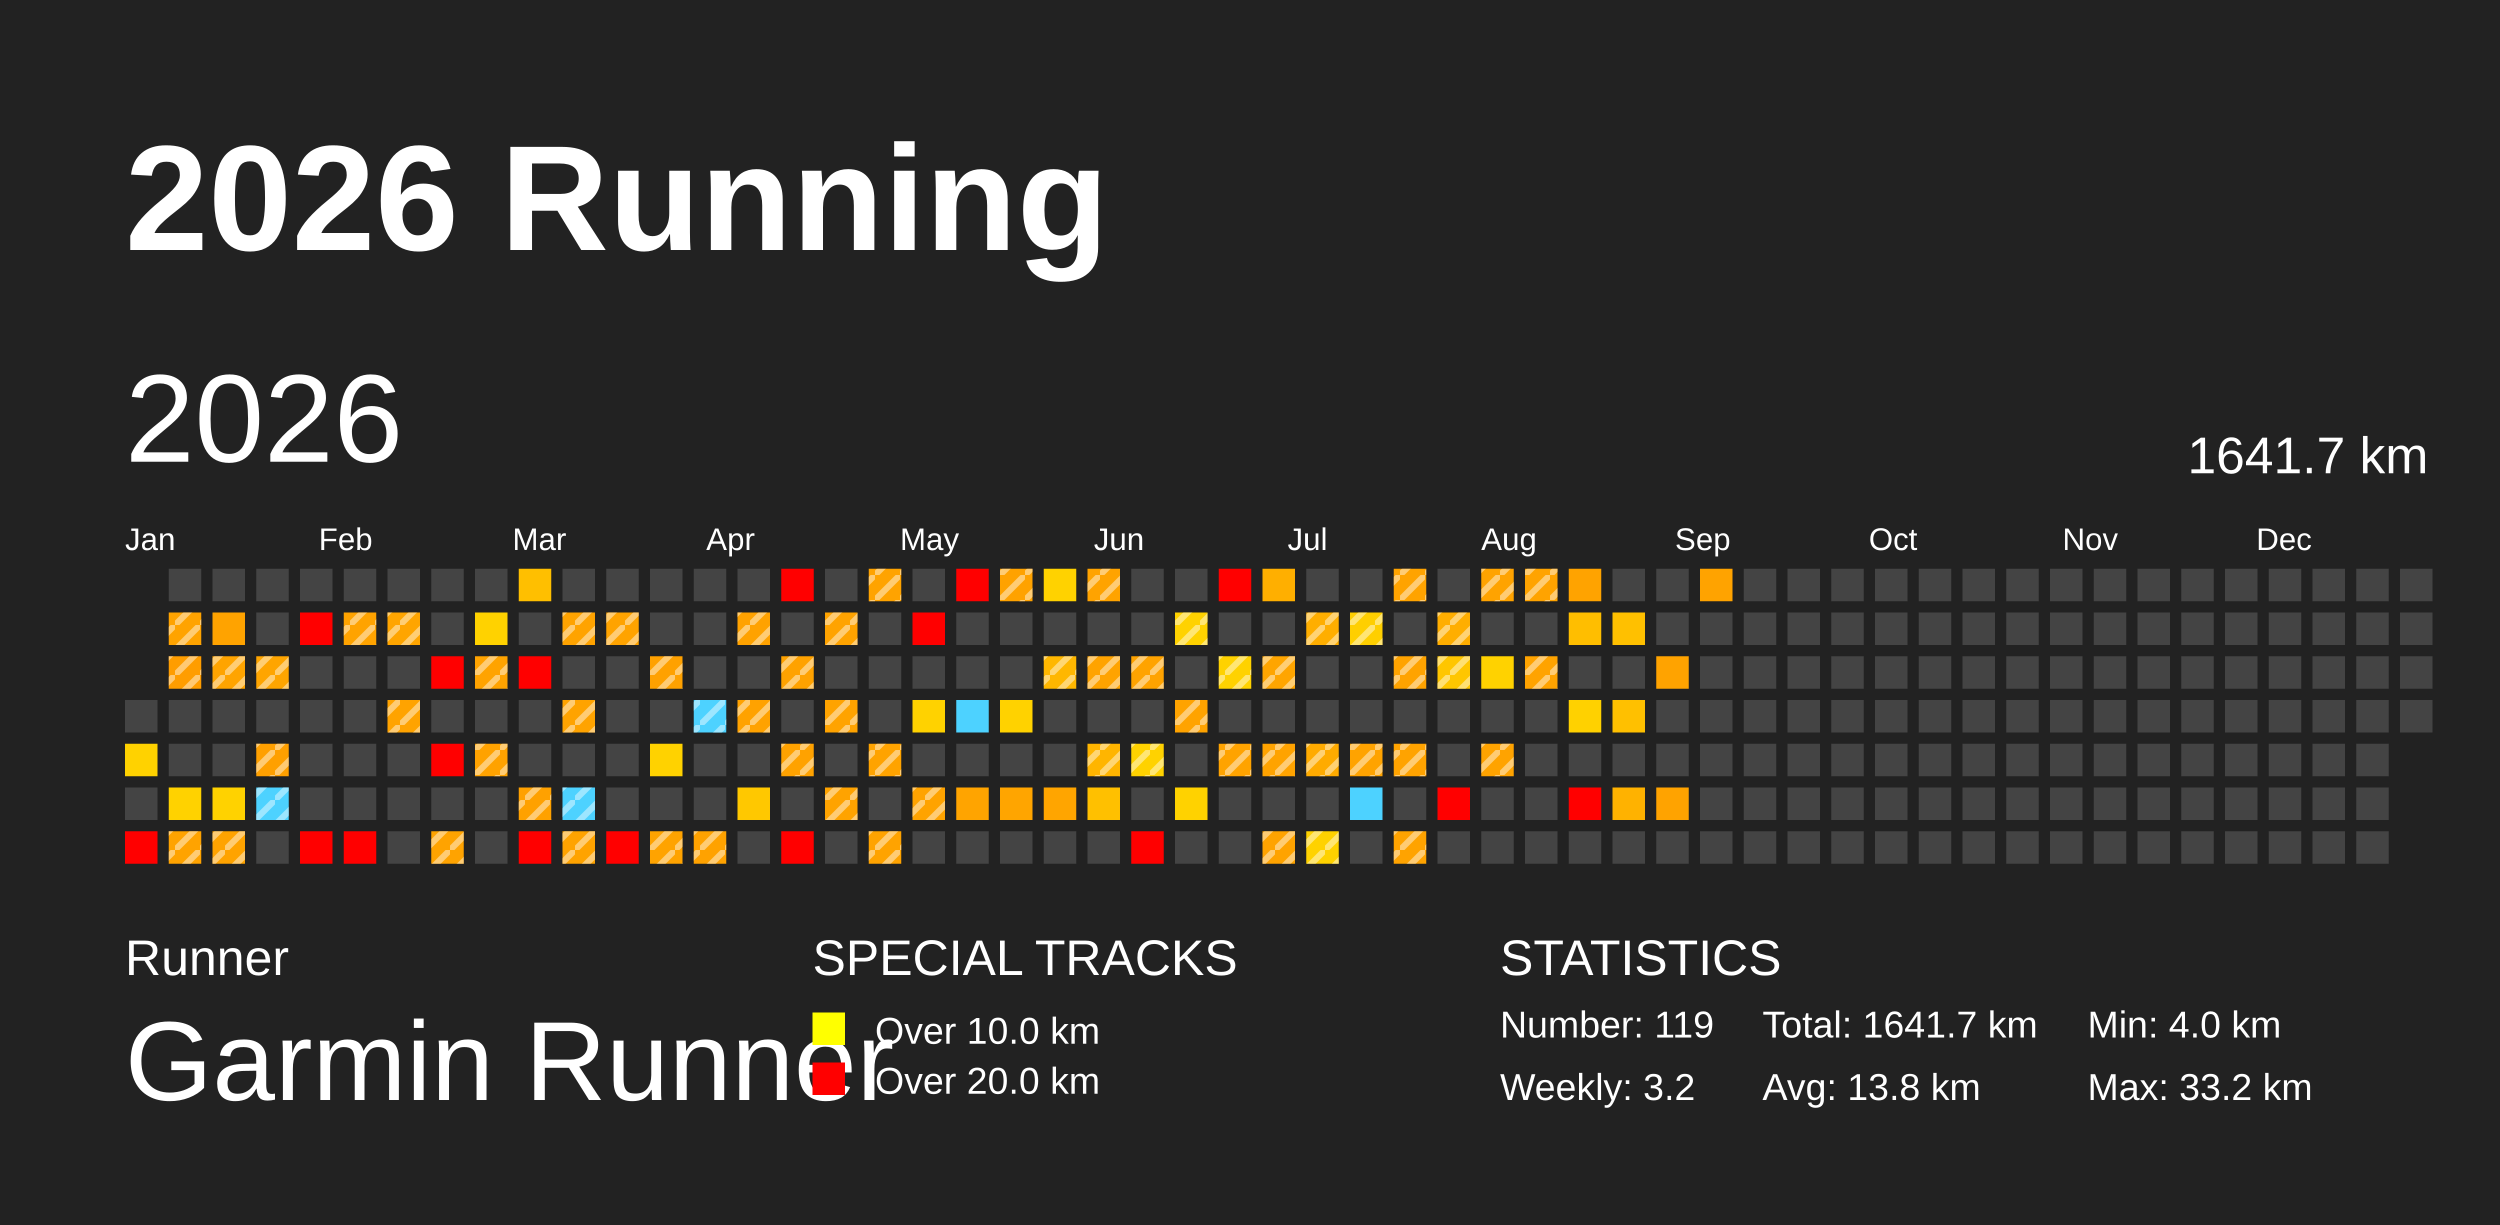
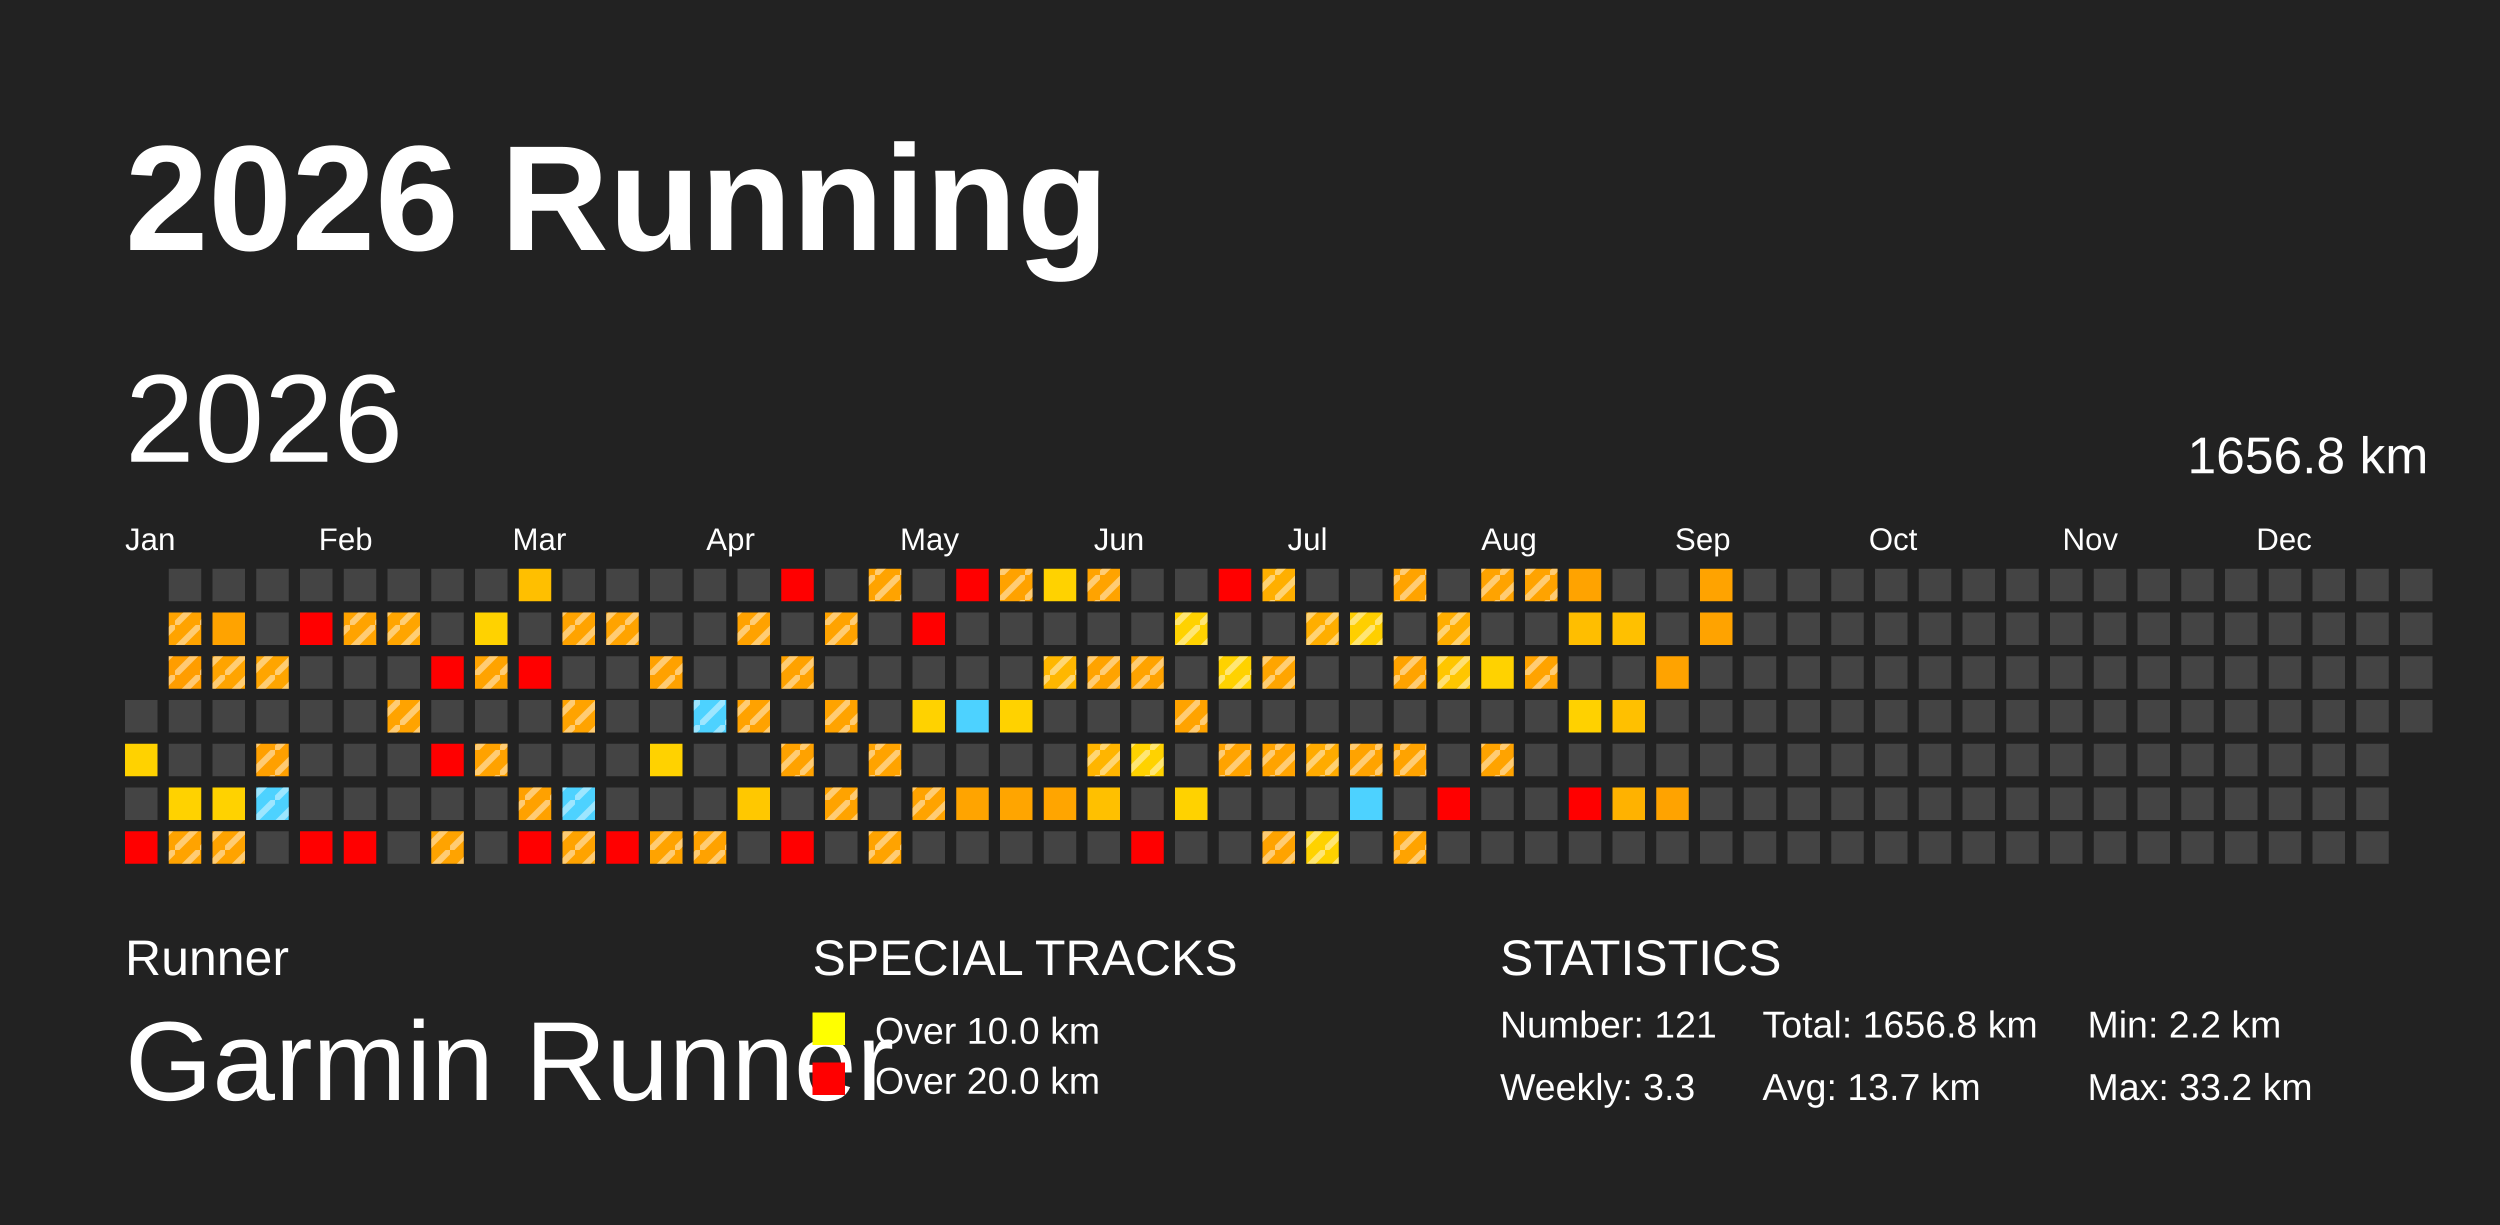
<svg xmlns="http://www.w3.org/2000/svg" baseProfile="full" height="98mm" version="1.1" viewBox="0,0,200,98" width="200mm">
  <defs>
    <pattern height="2" id="indoor-stripe" patternUnits="userSpaceOnUse" width="2">
      <line stroke="white" stroke-opacity="0.45" stroke-width="0.5" x1="0" x2="2" y1="2" y2="0" />
    </pattern>
  </defs>
  <rect fill="#222222" height="98" width="200" x="0" y="0" />
  <text fill="#FFFFFF" style="font-size:12px; font-family:Arial; font-weight:bold;" x="10" y="20">2026 Running</text>
  <text fill="#FFFFFF" style="font-size:4px; font-family:Arial" x="10" y="78">Runner</text>
  <text fill="#FFFFFF" style="font-size:9px; font-family:Arial" x="10" y="88">Garmin Runner</text>
  <text fill="#FFFFFF" style="font-size:4px; font-family:Arial" x="65" y="78">SPECIAL TRACKS</text>
  <rect fill="yellow" height="2.6" width="2.6" x="65" y="81" />
  <text fill="#FFFFFF" style="font-size:3px; font-family:Arial" x="70" y="83.5">Over 10.0 km</text>
  <rect fill="red" height="2.6" width="2.6" x="65" y="85" />
  <text fill="#FFFFFF" style="font-size:3px; font-family:Arial" x="70" y="87.5">Over 20.0 km</text>
  <text fill="#FFFFFF" style="font-size:4px; font-family:Arial" x="120" y="78">STATISTICS</text>
-   <text fill="#FFFFFF" style="font-size:3px; font-family:Arial" x="120" y="83">Number: 119</text>
-   <text fill="#FFFFFF" style="font-size:3px; font-family:Arial" x="120" y="88">Weekly: 3.2</text>
-   <text fill="#FFFFFF" style="font-size:3px; font-family:Arial" x="141" y="83">Total: 1641.7 km</text>
-   <text fill="#FFFFFF" style="font-size:3px; font-family:Arial" x="141" y="88">Avg: 13.8 km</text>
-   <text fill="#FFFFFF" style="font-size:3px; font-family:Arial" x="167" y="83">Min: 4.0 km</text>
+   <text fill="#FFFFFF" style="font-size:3px; font-family:Arial" x="120" y="83">Number: 121</text>
+   <text fill="#FFFFFF" style="font-size:3px; font-family:Arial" x="120" y="88">Weekly: 3.3</text>
+   <text fill="#FFFFFF" style="font-size:3px; font-family:Arial" x="141" y="83">Total: 1656.8 km</text>
+   <text fill="#FFFFFF" style="font-size:3px; font-family:Arial" x="141" y="88">Avg: 13.7 km</text>
+   <text fill="#FFFFFF" style="font-size:3px; font-family:Arial" x="167" y="83">Min: 2.2 km</text>
  <text fill="#FFFFFF" style="font-size:3px; font-family:Arial" x="167" y="88">Max: 33.2 km</text>
  <text dominant-baseline="hanging" fill="#FFFFFF" style="font-size:10.0px; font-family:Arial;" x="10" y="30">2026</text>
-   <text dominant-baseline="hanging" fill="#FFFFFF" style="font-size:4.125px; font-family:Arial;" x="175" y="35">1641.7 km</text>
+   <text dominant-baseline="hanging" fill="#FFFFFF" style="font-size:4.125px; font-family:Arial;" x="175" y="35">1656.8 km</text>
  <text fill="#FFFFFF" style="font-size:2.5px; font-family:Arial" x="10.0" y="44">Jan</text>
  <text fill="#FFFFFF" style="font-size:2.5px; font-family:Arial" x="25.5" y="44">Feb</text>
  <text fill="#FFFFFF" style="font-size:2.5px; font-family:Arial" x="41.0" y="44">Mar</text>
  <text fill="#FFFFFF" style="font-size:2.5px; font-family:Arial" x="56.5" y="44">Apr</text>
  <text fill="#FFFFFF" style="font-size:2.5px; font-family:Arial" x="72.0" y="44">May</text>
  <text fill="#FFFFFF" style="font-size:2.5px; font-family:Arial" x="87.5" y="44">Jun</text>
  <text fill="#FFFFFF" style="font-size:2.5px; font-family:Arial" x="103.0" y="44">Jul</text>
  <text fill="#FFFFFF" style="font-size:2.5px; font-family:Arial" x="118.5" y="44">Aug</text>
  <text fill="#FFFFFF" style="font-size:2.5px; font-family:Arial" x="134.0" y="44">Sep</text>
  <text fill="#FFFFFF" style="font-size:2.5px; font-family:Arial" x="149.5" y="44">Oct</text>
  <text fill="#FFFFFF" style="font-size:2.5px; font-family:Arial" x="165.0" y="44">Nov</text>
  <text fill="#FFFFFF" style="font-size:2.5px; font-family:Arial" x="180.5" y="44">Dec</text>
  <rect fill="#444444" height="2.6" width="2.6" x="10.0" y="56.0" />
  <rect fill="#ffd200" height="2.6" width="2.6" x="10.0" y="59.5" />
  <rect fill="#444444" height="2.6" width="2.6" x="10.0" y="63.0" />
  <rect fill="red" height="2.6" width="2.6" x="10.0" y="66.5" />
  <rect fill="#444444" height="2.6" width="2.6" x="13.5" y="45.5" />
  <rect fill="#ffa300" height="2.6" width="2.6" x="13.5" y="49.0" />
  <rect fill="url(#indoor-stripe)" height="2.6" style="pointer-events: none;" width="2.6" x="13.5" y="49.0" />
  <rect fill="#ff9d00" height="2.6" width="2.6" x="13.5" y="52.5" />
  <rect fill="url(#indoor-stripe)" height="2.6" style="pointer-events: none;" width="2.6" x="13.5" y="52.5" />
  <rect fill="#444444" height="2.6" width="2.6" x="13.5" y="56.0" />
  <rect fill="#444444" height="2.6" width="2.6" x="13.5" y="59.5" />
  <rect fill="#ffd200" height="2.6" width="2.6" x="13.5" y="63.0" />
  <rect fill="#ffa300" height="2.6" width="2.6" x="13.5" y="66.5" />
  <rect fill="url(#indoor-stripe)" height="2.6" style="pointer-events: none;" width="2.6" x="13.5" y="66.5" />
  <rect fill="#444444" height="2.6" width="2.6" x="17.0" y="45.5" />
  <rect fill="#ffa300" height="2.6" width="2.6" x="17.0" y="49.0" />
  <rect fill="#ffa400" height="2.6" width="2.6" x="17.0" y="52.5" />
  <rect fill="url(#indoor-stripe)" height="2.6" style="pointer-events: none;" width="2.6" x="17.0" y="52.5" />
  <rect fill="#444444" height="2.6" width="2.6" x="17.0" y="56.0" />
  <rect fill="#444444" height="2.6" width="2.6" x="17.0" y="59.5" />
  <rect fill="#ffd200" height="2.6" width="2.6" x="17.0" y="63.0" />
  <rect fill="#ffa300" height="2.6" width="2.6" x="17.0" y="66.5" />
  <rect fill="url(#indoor-stripe)" height="2.6" style="pointer-events: none;" width="2.6" x="17.0" y="66.5" />
  <rect fill="#444444" height="2.6" width="2.6" x="20.5" y="45.5" />
  <rect fill="#444444" height="2.6" width="2.6" x="20.5" y="49.0" />
  <rect fill="#ffa500" height="2.6" width="2.6" x="20.5" y="52.5" />
  <rect fill="url(#indoor-stripe)" height="2.6" style="pointer-events: none;" width="2.6" x="20.5" y="52.5" />
  <rect fill="#444444" height="2.6" width="2.6" x="20.5" y="56.0" />
  <rect fill="#ffa000" height="2.6" width="2.6" x="20.5" y="59.5" />
  <rect fill="url(#indoor-stripe)" height="2.6" style="pointer-events: none;" width="2.6" x="20.5" y="59.5" />
  <rect fill="#4dd2ff" height="2.6" width="2.6" x="20.5" y="63.0" />
  <rect fill="url(#indoor-stripe)" height="2.6" style="pointer-events: none;" width="2.6" x="20.5" y="63.0" />
  <rect fill="#444444" height="2.6" width="2.6" x="20.5" y="66.5" />
  <rect fill="#444444" height="2.6" width="2.6" x="24.0" y="45.5" />
  <rect fill="red" height="2.6" width="2.6" x="24.0" y="49.0" />
  <rect fill="#444444" height="2.6" width="2.6" x="24.0" y="52.5" />
  <rect fill="#444444" height="2.6" width="2.6" x="24.0" y="56.0" />
  <rect fill="#444444" height="2.6" width="2.6" x="24.0" y="59.5" />
  <rect fill="#444444" height="2.6" width="2.6" x="24.0" y="63.0" />
  <rect fill="red" height="2.6" width="2.6" x="24.0" y="66.5" />
  <rect fill="#444444" height="2.6" width="2.6" x="27.5" y="45.5" />
  <rect fill="#ffa300" height="2.6" width="2.6" x="27.5" y="49.0" />
  <rect fill="url(#indoor-stripe)" height="2.6" style="pointer-events: none;" width="2.6" x="27.5" y="49.0" />
  <rect fill="#444444" height="2.6" width="2.6" x="27.5" y="52.5" />
  <rect fill="#444444" height="2.6" width="2.6" x="27.5" y="56.0" />
  <rect fill="#444444" height="2.6" width="2.6" x="27.5" y="59.5" />
  <rect fill="#444444" height="2.6" width="2.6" x="27.5" y="63.0" />
  <rect fill="red" height="2.6" width="2.6" x="27.5" y="66.5" />
  <rect fill="#444444" height="2.6" width="2.6" x="31.0" y="45.5" />
  <rect fill="#ffa500" height="2.6" width="2.6" x="31.0" y="49.0" />
  <rect fill="url(#indoor-stripe)" height="2.6" style="pointer-events: none;" width="2.6" x="31.0" y="49.0" />
  <rect fill="#444444" height="2.6" width="2.6" x="31.0" y="52.5" />
  <rect fill="#ffa300" height="2.6" width="2.6" x="31.0" y="56.0" />
  <rect fill="url(#indoor-stripe)" height="2.6" style="pointer-events: none;" width="2.6" x="31.0" y="56.0" />
  <rect fill="#444444" height="2.6" width="2.6" x="31.0" y="59.5" />
  <rect fill="#444444" height="2.6" width="2.6" x="31.0" y="63.0" />
  <rect fill="#444444" height="2.6" width="2.6" x="31.0" y="66.5" />
  <rect fill="#444444" height="2.6" width="2.6" x="34.5" y="45.5" />
  <rect fill="#444444" height="2.6" width="2.6" x="34.5" y="49.0" />
  <rect fill="red" height="2.6" width="2.6" x="34.5" y="52.5" />
  <rect fill="#444444" height="2.6" width="2.6" x="34.5" y="56.0" />
  <rect fill="red" height="2.6" width="2.6" x="34.5" y="59.5" />
  <rect fill="#444444" height="2.6" width="2.6" x="34.5" y="63.0" />
  <rect fill="#ffa300" height="2.6" width="2.6" x="34.5" y="66.5" />
  <rect fill="url(#indoor-stripe)" height="2.6" style="pointer-events: none;" width="2.6" x="34.5" y="66.5" />
  <rect fill="#444444" height="2.6" width="2.6" x="38.0" y="45.5" />
  <rect fill="#ffd200" height="2.6" width="2.6" x="38.0" y="49.0" />
  <rect fill="#ffa300" height="2.6" width="2.6" x="38.0" y="52.5" />
  <rect fill="url(#indoor-stripe)" height="2.6" style="pointer-events: none;" width="2.6" x="38.0" y="52.5" />
  <rect fill="#444444" height="2.6" width="2.6" x="38.0" y="56.0" />
  <rect fill="#ffa200" height="2.6" width="2.6" x="38.0" y="59.5" />
  <rect fill="url(#indoor-stripe)" height="2.6" style="pointer-events: none;" width="2.6" x="38.0" y="59.5" />
  <rect fill="#444444" height="2.6" width="2.6" x="38.0" y="63.0" />
  <rect fill="#444444" height="2.6" width="2.6" x="38.0" y="66.5" />
  <rect fill="#ffbf00" height="2.6" width="2.6" x="41.5" y="45.5" />
  <rect fill="#444444" height="2.6" width="2.6" x="41.5" y="49.0" />
  <rect fill="red" height="2.6" width="2.6" x="41.5" y="52.5" />
  <rect fill="#444444" height="2.6" width="2.6" x="41.5" y="56.0" />
  <rect fill="#444444" height="2.6" width="2.6" x="41.5" y="59.5" />
  <rect fill="#ffa100" height="2.6" width="2.6" x="41.5" y="63.0" />
  <rect fill="url(#indoor-stripe)" height="2.6" style="pointer-events: none;" width="2.6" x="41.5" y="63.0" />
  <rect fill="red" height="2.6" width="2.6" x="41.5" y="66.5" />
  <rect fill="#444444" height="2.6" width="2.6" x="45.0" y="45.5" />
  <rect fill="#ffa300" height="2.6" width="2.6" x="45.0" y="49.0" />
  <rect fill="url(#indoor-stripe)" height="2.6" style="pointer-events: none;" width="2.6" x="45.0" y="49.0" />
  <rect fill="#444444" height="2.6" width="2.6" x="45.0" y="52.5" />
  <rect fill="#ffa300" height="2.6" width="2.6" x="45.0" y="56.0" />
  <rect fill="url(#indoor-stripe)" height="2.6" style="pointer-events: none;" width="2.6" x="45.0" y="56.0" />
  <rect fill="#444444" height="2.6" width="2.6" x="45.0" y="59.5" />
  <rect fill="#4dd2ff" height="2.6" width="2.6" x="45.0" y="63.0" />
  <rect fill="url(#indoor-stripe)" height="2.6" style="pointer-events: none;" width="2.6" x="45.0" y="63.0" />
  <rect fill="#ffa300" height="2.6" width="2.6" x="45.0" y="66.5" />
  <rect fill="url(#indoor-stripe)" height="2.6" style="pointer-events: none;" width="2.6" x="45.0" y="66.5" />
  <rect fill="#444444" height="2.6" width="2.6" x="48.5" y="45.5" />
  <rect fill="#ffa300" height="2.6" width="2.6" x="48.5" y="49.0" />
  <rect fill="url(#indoor-stripe)" height="2.6" style="pointer-events: none;" width="2.6" x="48.5" y="49.0" />
  <rect fill="#444444" height="2.6" width="2.6" x="48.5" y="52.5" />
  <rect fill="#444444" height="2.6" width="2.6" x="48.5" y="56.0" />
  <rect fill="#444444" height="2.6" width="2.6" x="48.5" y="59.5" />
  <rect fill="#444444" height="2.6" width="2.6" x="48.5" y="63.0" />
  <rect fill="red" height="2.6" width="2.6" x="48.5" y="66.5" />
  <rect fill="#444444" height="2.6" width="2.6" x="52.0" y="45.5" />
  <rect fill="#444444" height="2.6" width="2.6" x="52.0" y="49.0" />
  <rect fill="#ffa100" height="2.6" width="2.6" x="52.0" y="52.5" />
  <rect fill="url(#indoor-stripe)" height="2.6" style="pointer-events: none;" width="2.6" x="52.0" y="52.5" />
  <rect fill="#444444" height="2.6" width="2.6" x="52.0" y="56.0" />
  <rect fill="#ffd200" height="2.6" width="2.6" x="52.0" y="59.5" />
  <rect fill="#444444" height="2.6" width="2.6" x="52.0" y="63.0" />
  <rect fill="#ffa300" height="2.6" width="2.6" x="52.0" y="66.5" />
  <rect fill="url(#indoor-stripe)" height="2.6" style="pointer-events: none;" width="2.6" x="52.0" y="66.5" />
  <rect fill="#444444" height="2.6" width="2.6" x="55.5" y="45.5" />
  <rect fill="#444444" height="2.6" width="2.6" x="55.5" y="49.0" />
  <rect fill="#444444" height="2.6" width="2.6" x="55.5" y="52.5" />
  <rect fill="#4dd2ff" height="2.6" width="2.6" x="55.5" y="56.0" />
  <rect fill="url(#indoor-stripe)" height="2.6" style="pointer-events: none;" width="2.6" x="55.5" y="56.0" />
  <rect fill="#444444" height="2.6" width="2.6" x="55.5" y="59.5" />
  <rect fill="#444444" height="2.6" width="2.6" x="55.5" y="63.0" />
  <rect fill="#ffa200" height="2.6" width="2.6" x="55.5" y="66.5" />
  <rect fill="url(#indoor-stripe)" height="2.6" style="pointer-events: none;" width="2.6" x="55.5" y="66.5" />
  <rect fill="#444444" height="2.6" width="2.6" x="59.0" y="45.5" />
  <rect fill="#ffa200" height="2.6" width="2.6" x="59.0" y="49.0" />
  <rect fill="url(#indoor-stripe)" height="2.6" style="pointer-events: none;" width="2.6" x="59.0" y="49.0" />
  <rect fill="#444444" height="2.6" width="2.6" x="59.0" y="52.5" />
  <rect fill="#ffa200" height="2.6" width="2.6" x="59.0" y="56.0" />
  <rect fill="url(#indoor-stripe)" height="2.6" style="pointer-events: none;" width="2.6" x="59.0" y="56.0" />
  <rect fill="#444444" height="2.6" width="2.6" x="59.0" y="59.5" />
  <rect fill="#ffc800" height="2.6" width="2.6" x="59.0" y="63.0" />
  <rect fill="#444444" height="2.6" width="2.6" x="59.0" y="66.5" />
  <rect fill="red" height="2.6" width="2.6" x="62.5" y="45.5" />
  <rect fill="#444444" height="2.6" width="2.6" x="62.5" y="49.0" />
  <rect fill="#ffa200" height="2.6" width="2.6" x="62.5" y="52.5" />
  <rect fill="url(#indoor-stripe)" height="2.6" style="pointer-events: none;" width="2.6" x="62.5" y="52.5" />
  <rect fill="#444444" height="2.6" width="2.6" x="62.5" y="56.0" />
  <rect fill="#ffa200" height="2.6" width="2.6" x="62.5" y="59.5" />
  <rect fill="url(#indoor-stripe)" height="2.6" style="pointer-events: none;" width="2.6" x="62.5" y="59.5" />
  <rect fill="#444444" height="2.6" width="2.6" x="62.5" y="63.0" />
  <rect fill="red" height="2.6" width="2.6" x="62.5" y="66.5" />
  <rect fill="#444444" height="2.6" width="2.6" x="66.0" y="45.5" />
  <rect fill="#ffa300" height="2.6" width="2.6" x="66.0" y="49.0" />
  <rect fill="url(#indoor-stripe)" height="2.6" style="pointer-events: none;" width="2.6" x="66.0" y="49.0" />
  <rect fill="#444444" height="2.6" width="2.6" x="66.0" y="52.5" />
  <rect fill="#ffa300" height="2.6" width="2.6" x="66.0" y="56.0" />
  <rect fill="url(#indoor-stripe)" height="2.6" style="pointer-events: none;" width="2.6" x="66.0" y="56.0" />
  <rect fill="#444444" height="2.6" width="2.6" x="66.0" y="59.5" />
  <rect fill="#ffa300" height="2.6" width="2.6" x="66.0" y="63.0" />
  <rect fill="url(#indoor-stripe)" height="2.6" style="pointer-events: none;" width="2.6" x="66.0" y="63.0" />
  <rect fill="#444444" height="2.6" width="2.6" x="66.0" y="66.5" />
  <rect fill="#ffa300" height="2.6" width="2.6" x="69.5" y="45.5" />
  <rect fill="url(#indoor-stripe)" height="2.6" style="pointer-events: none;" width="2.6" x="69.5" y="45.5" />
  <rect fill="#444444" height="2.6" width="2.6" x="69.5" y="49.0" />
  <rect fill="#444444" height="2.6" width="2.6" x="69.5" y="52.5" />
  <rect fill="#444444" height="2.6" width="2.6" x="69.5" y="56.0" />
  <rect fill="#ffa300" height="2.6" width="2.6" x="69.5" y="59.5" />
  <rect fill="url(#indoor-stripe)" height="2.6" style="pointer-events: none;" width="2.6" x="69.5" y="59.5" />
  <rect fill="#444444" height="2.6" width="2.6" x="69.5" y="63.0" />
  <rect fill="#ffa300" height="2.6" width="2.6" x="69.5" y="66.5" />
  <rect fill="url(#indoor-stripe)" height="2.6" style="pointer-events: none;" width="2.6" x="69.5" y="66.5" />
  <rect fill="#444444" height="2.6" width="2.6" x="73.0" y="45.5" />
  <rect fill="red" height="2.6" width="2.6" x="73.0" y="49.0" />
  <rect fill="#444444" height="2.6" width="2.6" x="73.0" y="52.5" />
  <rect fill="#ffd200" height="2.6" width="2.6" x="73.0" y="56.0" />
  <rect fill="#444444" height="2.6" width="2.6" x="73.0" y="59.5" />
  <rect fill="#ffa300" height="2.6" width="2.6" x="73.0" y="63.0" />
  <rect fill="url(#indoor-stripe)" height="2.6" style="pointer-events: none;" width="2.6" x="73.0" y="63.0" />
  <rect fill="#444444" height="2.6" width="2.6" x="73.0" y="66.5" />
  <rect fill="red" height="2.6" width="2.6" x="76.5" y="45.5" />
  <rect fill="#444444" height="2.6" width="2.6" x="76.5" y="49.0" />
  <rect fill="#444444" height="2.6" width="2.6" x="76.5" y="52.5" />
  <rect fill="#4dd2ff" height="2.6" width="2.6" x="76.5" y="56.0" />
  <rect fill="#444444" height="2.6" width="2.6" x="76.5" y="59.5" />
  <rect fill="#ffa400" height="2.6" width="2.6" x="76.5" y="63.0" />
  <rect fill="#444444" height="2.6" width="2.6" x="76.5" y="66.5" />
  <rect fill="#ffa200" height="2.6" width="2.6" x="80.0" y="45.5" />
  <rect fill="url(#indoor-stripe)" height="2.6" style="pointer-events: none;" width="2.6" x="80.0" y="45.5" />
  <rect fill="#444444" height="2.6" width="2.6" x="80.0" y="49.0" />
  <rect fill="#444444" height="2.6" width="2.6" x="80.0" y="52.5" />
  <rect fill="#ffd200" height="2.6" width="2.6" x="80.0" y="56.0" />
  <rect fill="#444444" height="2.6" width="2.6" x="80.0" y="59.5" />
  <rect fill="#ffa500" height="2.6" width="2.6" x="80.0" y="63.0" />
  <rect fill="#444444" height="2.6" width="2.6" x="80.0" y="66.5" />
  <rect fill="#ffd200" height="2.6" width="2.6" x="83.5" y="45.5" />
  <rect fill="#444444" height="2.6" width="2.6" x="83.5" y="49.0" />
  <rect fill="#ffb700" height="2.6" width="2.6" x="83.5" y="52.5" />
  <rect fill="url(#indoor-stripe)" height="2.6" style="pointer-events: none;" width="2.6" x="83.5" y="52.5" />
  <rect fill="#444444" height="2.6" width="2.6" x="83.5" y="56.0" />
  <rect fill="#444444" height="2.6" width="2.6" x="83.5" y="59.5" />
  <rect fill="#ffa500" height="2.6" width="2.6" x="83.5" y="63.0" />
  <rect fill="#444444" height="2.6" width="2.6" x="83.5" y="66.5" />
  <rect fill="#ffa300" height="2.6" width="2.6" x="87.0" y="45.5" />
  <rect fill="url(#indoor-stripe)" height="2.6" style="pointer-events: none;" width="2.6" x="87.0" y="45.5" />
  <rect fill="#444444" height="2.6" width="2.6" x="87.0" y="49.0" />
  <rect fill="#ffa300" height="2.6" width="2.6" x="87.0" y="52.5" />
  <rect fill="url(#indoor-stripe)" height="2.6" style="pointer-events: none;" width="2.6" x="87.0" y="52.5" />
  <rect fill="#444444" height="2.6" width="2.6" x="87.0" y="56.0" />
  <rect fill="#ffb500" height="2.6" width="2.6" x="87.0" y="59.5" />
  <rect fill="url(#indoor-stripe)" height="2.6" style="pointer-events: none;" width="2.6" x="87.0" y="59.5" />
  <rect fill="#ffc000" height="2.6" width="2.6" x="87.0" y="63.0" />
  <rect fill="#444444" height="2.6" width="2.6" x="87.0" y="66.5" />
  <rect fill="#444444" height="2.6" width="2.6" x="90.5" y="45.5" />
  <rect fill="#444444" height="2.6" width="2.6" x="90.5" y="49.0" />
  <rect fill="#ffa300" height="2.6" width="2.6" x="90.5" y="52.5" />
  <rect fill="url(#indoor-stripe)" height="2.6" style="pointer-events: none;" width="2.6" x="90.5" y="52.5" />
  <rect fill="#444444" height="2.6" width="2.6" x="90.5" y="56.0" />
  <rect fill="#ffd200" height="2.6" width="2.6" x="90.5" y="59.5" />
  <rect fill="url(#indoor-stripe)" height="2.6" style="pointer-events: none;" width="2.6" x="90.5" y="59.5" />
  <rect fill="#444444" height="2.6" width="2.6" x="90.5" y="63.0" />
  <rect fill="red" height="2.6" width="2.6" x="90.5" y="66.5" />
  <rect fill="#444444" height="2.6" width="2.6" x="94.0" y="45.5" />
  <rect fill="#ffd200" height="2.6" width="2.6" x="94.0" y="49.0" />
  <rect fill="url(#indoor-stripe)" height="2.6" style="pointer-events: none;" width="2.6" x="94.0" y="49.0" />
  <rect fill="#444444" height="2.6" width="2.6" x="94.0" y="52.5" />
  <rect fill="#ffa300" height="2.6" width="2.6" x="94.0" y="56.0" />
  <rect fill="url(#indoor-stripe)" height="2.6" style="pointer-events: none;" width="2.6" x="94.0" y="56.0" />
  <rect fill="#444444" height="2.6" width="2.6" x="94.0" y="59.5" />
  <rect fill="#ffd200" height="2.6" width="2.6" x="94.0" y="63.0" />
  <rect fill="#444444" height="2.6" width="2.6" x="94.0" y="66.5" />
  <rect fill="red" height="2.6" width="2.6" x="97.5" y="45.5" />
  <rect fill="#444444" height="2.6" width="2.6" x="97.5" y="49.0" />
  <rect fill="#ffd200" height="2.6" width="2.6" x="97.5" y="52.5" />
  <rect fill="url(#indoor-stripe)" height="2.6" style="pointer-events: none;" width="2.6" x="97.5" y="52.5" />
  <rect fill="#444444" height="2.6" width="2.6" x="97.5" y="56.0" />
  <rect fill="#ffa300" height="2.6" width="2.6" x="97.5" y="59.5" />
  <rect fill="url(#indoor-stripe)" height="2.6" style="pointer-events: none;" width="2.6" x="97.5" y="59.5" />
  <rect fill="#444444" height="2.6" width="2.6" x="97.5" y="63.0" />
  <rect fill="#444444" height="2.6" width="2.6" x="97.5" y="66.5" />
  <rect fill="#ffaf00" height="2.6" width="2.6" x="101.0" y="45.5" />
+   <rect fill="url(#indoor-stripe)" height="2.6" style="pointer-events: none;" width="2.6" x="101.0" y="45.5" />
  <rect fill="#444444" height="2.6" width="2.6" x="101.0" y="49.0" />
  <rect fill="#ffa500" height="2.6" width="2.6" x="101.0" y="52.5" />
  <rect fill="url(#indoor-stripe)" height="2.6" style="pointer-events: none;" width="2.6" x="101.0" y="52.5" />
  <rect fill="#444444" height="2.6" width="2.6" x="101.0" y="56.0" />
  <rect fill="#ffa300" height="2.6" width="2.6" x="101.0" y="59.5" />
  <rect fill="url(#indoor-stripe)" height="2.6" style="pointer-events: none;" width="2.6" x="101.0" y="59.5" />
  <rect fill="#444444" height="2.6" width="2.6" x="101.0" y="63.0" />
  <rect fill="#ffa300" height="2.6" width="2.6" x="101.0" y="66.5" />
  <rect fill="url(#indoor-stripe)" height="2.6" style="pointer-events: none;" width="2.6" x="101.0" y="66.5" />
  <rect fill="#444444" height="2.6" width="2.6" x="104.5" y="45.5" />
  <rect fill="#ffae00" height="2.6" width="2.6" x="104.5" y="49.0" />
  <rect fill="url(#indoor-stripe)" height="2.6" style="pointer-events: none;" width="2.6" x="104.5" y="49.0" />
  <rect fill="#444444" height="2.6" width="2.6" x="104.5" y="52.5" />
  <rect fill="#444444" height="2.6" width="2.6" x="104.5" y="56.0" />
  <rect fill="#ffab00" height="2.6" width="2.6" x="104.5" y="59.5" />
  <rect fill="url(#indoor-stripe)" height="2.6" style="pointer-events: none;" width="2.6" x="104.5" y="59.5" />
  <rect fill="#444444" height="2.6" width="2.6" x="104.5" y="63.0" />
  <rect fill="#ffd200" height="2.6" width="2.6" x="104.5" y="66.5" />
  <rect fill="url(#indoor-stripe)" height="2.6" style="pointer-events: none;" width="2.6" x="104.5" y="66.5" />
  <rect fill="#444444" height="2.6" width="2.6" x="108.0" y="45.5" />
  <rect fill="#ffcf00" height="2.6" width="2.6" x="108.0" y="49.0" />
  <rect fill="url(#indoor-stripe)" height="2.6" style="pointer-events: none;" width="2.6" x="108.0" y="49.0" />
  <rect fill="#444444" height="2.6" width="2.6" x="108.0" y="52.5" />
  <rect fill="#444444" height="2.6" width="2.6" x="108.0" y="56.0" />
  <rect fill="#ffa300" height="2.6" width="2.6" x="108.0" y="59.5" />
  <rect fill="url(#indoor-stripe)" height="2.6" style="pointer-events: none;" width="2.6" x="108.0" y="59.5" />
  <rect fill="#4dd2ff" height="2.6" width="2.6" x="108.0" y="63.0" />
  <rect fill="#444444" height="2.6" width="2.6" x="108.0" y="66.5" />
  <rect fill="#ffa300" height="2.6" width="2.6" x="111.5" y="45.5" />
  <rect fill="url(#indoor-stripe)" height="2.6" style="pointer-events: none;" width="2.6" x="111.5" y="45.5" />
  <rect fill="#444444" height="2.6" width="2.6" x="111.5" y="49.0" />
  <rect fill="#ffa300" height="2.6" width="2.6" x="111.5" y="52.5" />
  <rect fill="url(#indoor-stripe)" height="2.6" style="pointer-events: none;" width="2.6" x="111.5" y="52.5" />
  <rect fill="#444444" height="2.6" width="2.6" x="111.5" y="56.0" />
  <rect fill="#ffa300" height="2.6" width="2.6" x="111.5" y="59.5" />
  <rect fill="url(#indoor-stripe)" height="2.6" style="pointer-events: none;" width="2.6" x="111.5" y="59.5" />
  <rect fill="#444444" height="2.6" width="2.6" x="111.5" y="63.0" />
  <rect fill="#ffa300" height="2.6" width="2.6" x="111.5" y="66.5" />
  <rect fill="url(#indoor-stripe)" height="2.6" style="pointer-events: none;" width="2.6" x="111.5" y="66.5" />
  <rect fill="#444444" height="2.6" width="2.6" x="115.0" y="45.5" />
  <rect fill="#ffae00" height="2.6" width="2.6" x="115.0" y="49.0" />
  <rect fill="url(#indoor-stripe)" height="2.6" style="pointer-events: none;" width="2.6" x="115.0" y="49.0" />
  <rect fill="#ffc600" height="2.6" width="2.6" x="115.0" y="52.5" />
  <rect fill="url(#indoor-stripe)" height="2.6" style="pointer-events: none;" width="2.6" x="115.0" y="52.5" />
  <rect fill="#444444" height="2.6" width="2.6" x="115.0" y="56.0" />
  <rect fill="#444444" height="2.6" width="2.6" x="115.0" y="59.5" />
  <rect fill="red" height="2.6" width="2.6" x="115.0" y="63.0" />
  <rect fill="#444444" height="2.6" width="2.6" x="115.0" y="66.5" />
  <rect fill="#ffa300" height="2.6" width="2.6" x="118.5" y="45.5" />
  <rect fill="url(#indoor-stripe)" height="2.6" style="pointer-events: none;" width="2.6" x="118.5" y="45.5" />
  <rect fill="#444444" height="2.6" width="2.6" x="118.5" y="49.0" />
  <rect fill="#ffd200" height="2.6" width="2.6" x="118.5" y="52.5" />
  <rect fill="#444444" height="2.6" width="2.6" x="118.5" y="56.0" />
  <rect fill="#ffa300" height="2.6" width="2.6" x="118.5" y="59.5" />
  <rect fill="url(#indoor-stripe)" height="2.6" style="pointer-events: none;" width="2.6" x="118.5" y="59.5" />
  <rect fill="#444444" height="2.6" width="2.6" x="118.5" y="63.0" />
  <rect fill="#444444" height="2.6" width="2.6" x="118.5" y="66.5" />
  <rect fill="#ffa300" height="2.6" width="2.6" x="122.0" y="45.5" />
  <rect fill="url(#indoor-stripe)" height="2.6" style="pointer-events: none;" width="2.6" x="122.0" y="45.5" />
  <rect fill="#444444" height="2.6" width="2.6" x="122.0" y="49.0" />
  <rect fill="#ffa300" height="2.6" width="2.6" x="122.0" y="52.5" />
  <rect fill="url(#indoor-stripe)" height="2.6" style="pointer-events: none;" width="2.6" x="122.0" y="52.5" />
  <rect fill="#444444" height="2.6" width="2.6" x="122.0" y="56.0" />
  <rect fill="#444444" height="2.6" width="2.6" x="122.0" y="59.5" />
  <rect fill="#444444" height="2.6" width="2.6" x="122.0" y="63.0" />
  <rect fill="#444444" height="2.6" width="2.6" x="122.0" y="66.5" />
  <rect fill="#ffa300" height="2.6" width="2.6" x="125.5" y="45.5" />
  <rect fill="#ffbe00" height="2.6" width="2.6" x="125.5" y="49.0" />
  <rect fill="#444444" height="2.6" width="2.6" x="125.5" y="52.5" />
  <rect fill="#ffd100" height="2.6" width="2.6" x="125.5" y="56.0" />
  <rect fill="#444444" height="2.6" width="2.6" x="125.5" y="59.5" />
  <rect fill="red" height="2.6" width="2.6" x="125.5" y="63.0" />
  <rect fill="#444444" height="2.6" width="2.6" x="125.5" y="66.5" />
  <rect fill="#444444" height="2.6" width="2.6" x="129.0" y="45.5" />
  <rect fill="#ffc000" height="2.6" width="2.6" x="129.0" y="49.0" />
  <rect fill="#444444" height="2.6" width="2.6" x="129.0" y="52.5" />
  <rect fill="#ffc000" height="2.6" width="2.6" x="129.0" y="56.0" />
  <rect fill="#444444" height="2.6" width="2.6" x="129.0" y="59.5" />
  <rect fill="#ffb200" height="2.6" width="2.6" x="129.0" y="63.0" />
  <rect fill="#444444" height="2.6" width="2.6" x="129.0" y="66.5" />
  <rect fill="#444444" height="2.6" width="2.6" x="132.5" y="45.5" />
  <rect fill="#444444" height="2.6" width="2.6" x="132.5" y="49.0" />
  <rect fill="#ffa300" height="2.6" width="2.6" x="132.5" y="52.5" />
  <rect fill="#444444" height="2.6" width="2.6" x="132.5" y="56.0" />
  <rect fill="#444444" height="2.6" width="2.6" x="132.5" y="59.5" />
  <rect fill="#ffa300" height="2.6" width="2.6" x="132.5" y="63.0" />
  <rect fill="#444444" height="2.6" width="2.6" x="132.5" y="66.5" />
  <rect fill="#ffa300" height="2.6" width="2.6" x="136.0" y="45.5" />
-   <rect fill="#444444" height="2.6" width="2.6" x="136.0" y="49.0" />
+   <rect fill="#ffa300" height="2.6" width="2.6" x="136.0" y="49.0" />
  <rect fill="#444444" height="2.6" width="2.6" x="136.0" y="52.5" />
  <rect fill="#444444" height="2.6" width="2.6" x="136.0" y="56.0" />
  <rect fill="#444444" height="2.6" width="2.6" x="136.0" y="59.5" />
  <rect fill="#444444" height="2.6" width="2.6" x="136.0" y="63.0" />
  <rect fill="#444444" height="2.6" width="2.6" x="136.0" y="66.5" />
  <rect fill="#444444" height="2.6" width="2.6" x="139.5" y="45.5" />
  <rect fill="#444444" height="2.6" width="2.6" x="139.5" y="49.0" />
  <rect fill="#444444" height="2.6" width="2.6" x="139.5" y="52.5" />
  <rect fill="#444444" height="2.6" width="2.6" x="139.5" y="56.0" />
  <rect fill="#444444" height="2.6" width="2.6" x="139.5" y="59.5" />
  <rect fill="#444444" height="2.6" width="2.6" x="139.5" y="63.0" />
  <rect fill="#444444" height="2.6" width="2.6" x="139.5" y="66.5" />
  <rect fill="#444444" height="2.6" width="2.6" x="143.0" y="45.5" />
  <rect fill="#444444" height="2.6" width="2.6" x="143.0" y="49.0" />
  <rect fill="#444444" height="2.6" width="2.6" x="143.0" y="52.5" />
  <rect fill="#444444" height="2.6" width="2.6" x="143.0" y="56.0" />
  <rect fill="#444444" height="2.6" width="2.6" x="143.0" y="59.5" />
  <rect fill="#444444" height="2.6" width="2.6" x="143.0" y="63.0" />
  <rect fill="#444444" height="2.6" width="2.6" x="143.0" y="66.5" />
  <rect fill="#444444" height="2.6" width="2.6" x="146.5" y="45.5" />
  <rect fill="#444444" height="2.6" width="2.6" x="146.5" y="49.0" />
  <rect fill="#444444" height="2.6" width="2.6" x="146.5" y="52.5" />
  <rect fill="#444444" height="2.6" width="2.6" x="146.5" y="56.0" />
  <rect fill="#444444" height="2.6" width="2.6" x="146.5" y="59.5" />
  <rect fill="#444444" height="2.6" width="2.6" x="146.5" y="63.0" />
  <rect fill="#444444" height="2.6" width="2.6" x="146.5" y="66.5" />
  <rect fill="#444444" height="2.6" width="2.6" x="150.0" y="45.5" />
  <rect fill="#444444" height="2.6" width="2.6" x="150.0" y="49.0" />
  <rect fill="#444444" height="2.6" width="2.6" x="150.0" y="52.5" />
  <rect fill="#444444" height="2.6" width="2.6" x="150.0" y="56.0" />
  <rect fill="#444444" height="2.6" width="2.6" x="150.0" y="59.5" />
  <rect fill="#444444" height="2.6" width="2.6" x="150.0" y="63.0" />
  <rect fill="#444444" height="2.6" width="2.6" x="150.0" y="66.5" />
  <rect fill="#444444" height="2.6" width="2.6" x="153.5" y="45.5" />
  <rect fill="#444444" height="2.6" width="2.6" x="153.5" y="49.0" />
  <rect fill="#444444" height="2.6" width="2.6" x="153.5" y="52.5" />
  <rect fill="#444444" height="2.6" width="2.6" x="153.5" y="56.0" />
  <rect fill="#444444" height="2.6" width="2.6" x="153.5" y="59.5" />
  <rect fill="#444444" height="2.6" width="2.6" x="153.5" y="63.0" />
  <rect fill="#444444" height="2.6" width="2.6" x="153.5" y="66.5" />
  <rect fill="#444444" height="2.6" width="2.6" x="157.0" y="45.5" />
  <rect fill="#444444" height="2.6" width="2.6" x="157.0" y="49.0" />
  <rect fill="#444444" height="2.6" width="2.6" x="157.0" y="52.5" />
  <rect fill="#444444" height="2.6" width="2.6" x="157.0" y="56.0" />
  <rect fill="#444444" height="2.6" width="2.6" x="157.0" y="59.5" />
  <rect fill="#444444" height="2.6" width="2.6" x="157.0" y="63.0" />
  <rect fill="#444444" height="2.6" width="2.6" x="157.0" y="66.5" />
  <rect fill="#444444" height="2.6" width="2.6" x="160.5" y="45.5" />
  <rect fill="#444444" height="2.6" width="2.6" x="160.5" y="49.0" />
  <rect fill="#444444" height="2.6" width="2.6" x="160.5" y="52.5" />
  <rect fill="#444444" height="2.6" width="2.6" x="160.5" y="56.0" />
  <rect fill="#444444" height="2.6" width="2.6" x="160.5" y="59.5" />
  <rect fill="#444444" height="2.6" width="2.6" x="160.5" y="63.0" />
  <rect fill="#444444" height="2.6" width="2.6" x="160.5" y="66.5" />
  <rect fill="#444444" height="2.6" width="2.6" x="164.0" y="45.5" />
  <rect fill="#444444" height="2.6" width="2.6" x="164.0" y="49.0" />
  <rect fill="#444444" height="2.6" width="2.6" x="164.0" y="52.5" />
  <rect fill="#444444" height="2.6" width="2.6" x="164.0" y="56.0" />
  <rect fill="#444444" height="2.6" width="2.6" x="164.0" y="59.5" />
  <rect fill="#444444" height="2.6" width="2.6" x="164.0" y="63.0" />
  <rect fill="#444444" height="2.6" width="2.6" x="164.0" y="66.5" />
  <rect fill="#444444" height="2.6" width="2.6" x="167.5" y="45.5" />
  <rect fill="#444444" height="2.6" width="2.6" x="167.5" y="49.0" />
  <rect fill="#444444" height="2.6" width="2.6" x="167.5" y="52.5" />
  <rect fill="#444444" height="2.6" width="2.6" x="167.5" y="56.0" />
  <rect fill="#444444" height="2.6" width="2.6" x="167.5" y="59.5" />
  <rect fill="#444444" height="2.6" width="2.6" x="167.5" y="63.0" />
  <rect fill="#444444" height="2.6" width="2.6" x="167.5" y="66.5" />
  <rect fill="#444444" height="2.6" width="2.6" x="171.0" y="45.5" />
  <rect fill="#444444" height="2.6" width="2.6" x="171.0" y="49.0" />
  <rect fill="#444444" height="2.6" width="2.6" x="171.0" y="52.5" />
  <rect fill="#444444" height="2.6" width="2.6" x="171.0" y="56.0" />
  <rect fill="#444444" height="2.6" width="2.6" x="171.0" y="59.5" />
  <rect fill="#444444" height="2.6" width="2.6" x="171.0" y="63.0" />
  <rect fill="#444444" height="2.6" width="2.6" x="171.0" y="66.5" />
  <rect fill="#444444" height="2.6" width="2.6" x="174.5" y="45.5" />
  <rect fill="#444444" height="2.6" width="2.6" x="174.5" y="49.0" />
  <rect fill="#444444" height="2.6" width="2.6" x="174.5" y="52.5" />
  <rect fill="#444444" height="2.6" width="2.6" x="174.5" y="56.0" />
  <rect fill="#444444" height="2.6" width="2.6" x="174.5" y="59.5" />
  <rect fill="#444444" height="2.6" width="2.6" x="174.5" y="63.0" />
  <rect fill="#444444" height="2.6" width="2.6" x="174.5" y="66.5" />
  <rect fill="#444444" height="2.6" width="2.6" x="178.0" y="45.5" />
  <rect fill="#444444" height="2.6" width="2.6" x="178.0" y="49.0" />
  <rect fill="#444444" height="2.6" width="2.6" x="178.0" y="52.5" />
  <rect fill="#444444" height="2.6" width="2.6" x="178.0" y="56.0" />
  <rect fill="#444444" height="2.6" width="2.6" x="178.0" y="59.5" />
  <rect fill="#444444" height="2.6" width="2.6" x="178.0" y="63.0" />
  <rect fill="#444444" height="2.6" width="2.6" x="178.0" y="66.5" />
  <rect fill="#444444" height="2.6" width="2.6" x="181.5" y="45.5" />
  <rect fill="#444444" height="2.6" width="2.6" x="181.5" y="49.0" />
  <rect fill="#444444" height="2.6" width="2.6" x="181.5" y="52.5" />
  <rect fill="#444444" height="2.6" width="2.6" x="181.5" y="56.0" />
  <rect fill="#444444" height="2.6" width="2.6" x="181.5" y="59.5" />
  <rect fill="#444444" height="2.6" width="2.6" x="181.5" y="63.0" />
  <rect fill="#444444" height="2.6" width="2.6" x="181.5" y="66.5" />
  <rect fill="#444444" height="2.6" width="2.6" x="185.0" y="45.5" />
  <rect fill="#444444" height="2.6" width="2.6" x="185.0" y="49.0" />
  <rect fill="#444444" height="2.6" width="2.6" x="185.0" y="52.5" />
  <rect fill="#444444" height="2.6" width="2.6" x="185.0" y="56.0" />
  <rect fill="#444444" height="2.6" width="2.6" x="185.0" y="59.5" />
  <rect fill="#444444" height="2.6" width="2.6" x="185.0" y="63.0" />
  <rect fill="#444444" height="2.6" width="2.6" x="185.0" y="66.5" />
  <rect fill="#444444" height="2.6" width="2.6" x="188.5" y="45.5" />
  <rect fill="#444444" height="2.6" width="2.6" x="188.5" y="49.0" />
  <rect fill="#444444" height="2.6" width="2.6" x="188.5" y="52.5" />
  <rect fill="#444444" height="2.6" width="2.6" x="188.5" y="56.0" />
  <rect fill="#444444" height="2.6" width="2.6" x="188.5" y="59.5" />
  <rect fill="#444444" height="2.6" width="2.6" x="188.5" y="63.0" />
  <rect fill="#444444" height="2.6" width="2.6" x="188.5" y="66.5" />
  <rect fill="#444444" height="2.6" width="2.6" x="192.0" y="45.5" />
  <rect fill="#444444" height="2.6" width="2.6" x="192.0" y="49.0" />
  <rect fill="#444444" height="2.6" width="2.6" x="192.0" y="52.5" />
  <rect fill="#444444" height="2.6" width="2.6" x="192.0" y="56.0" />
</svg>
